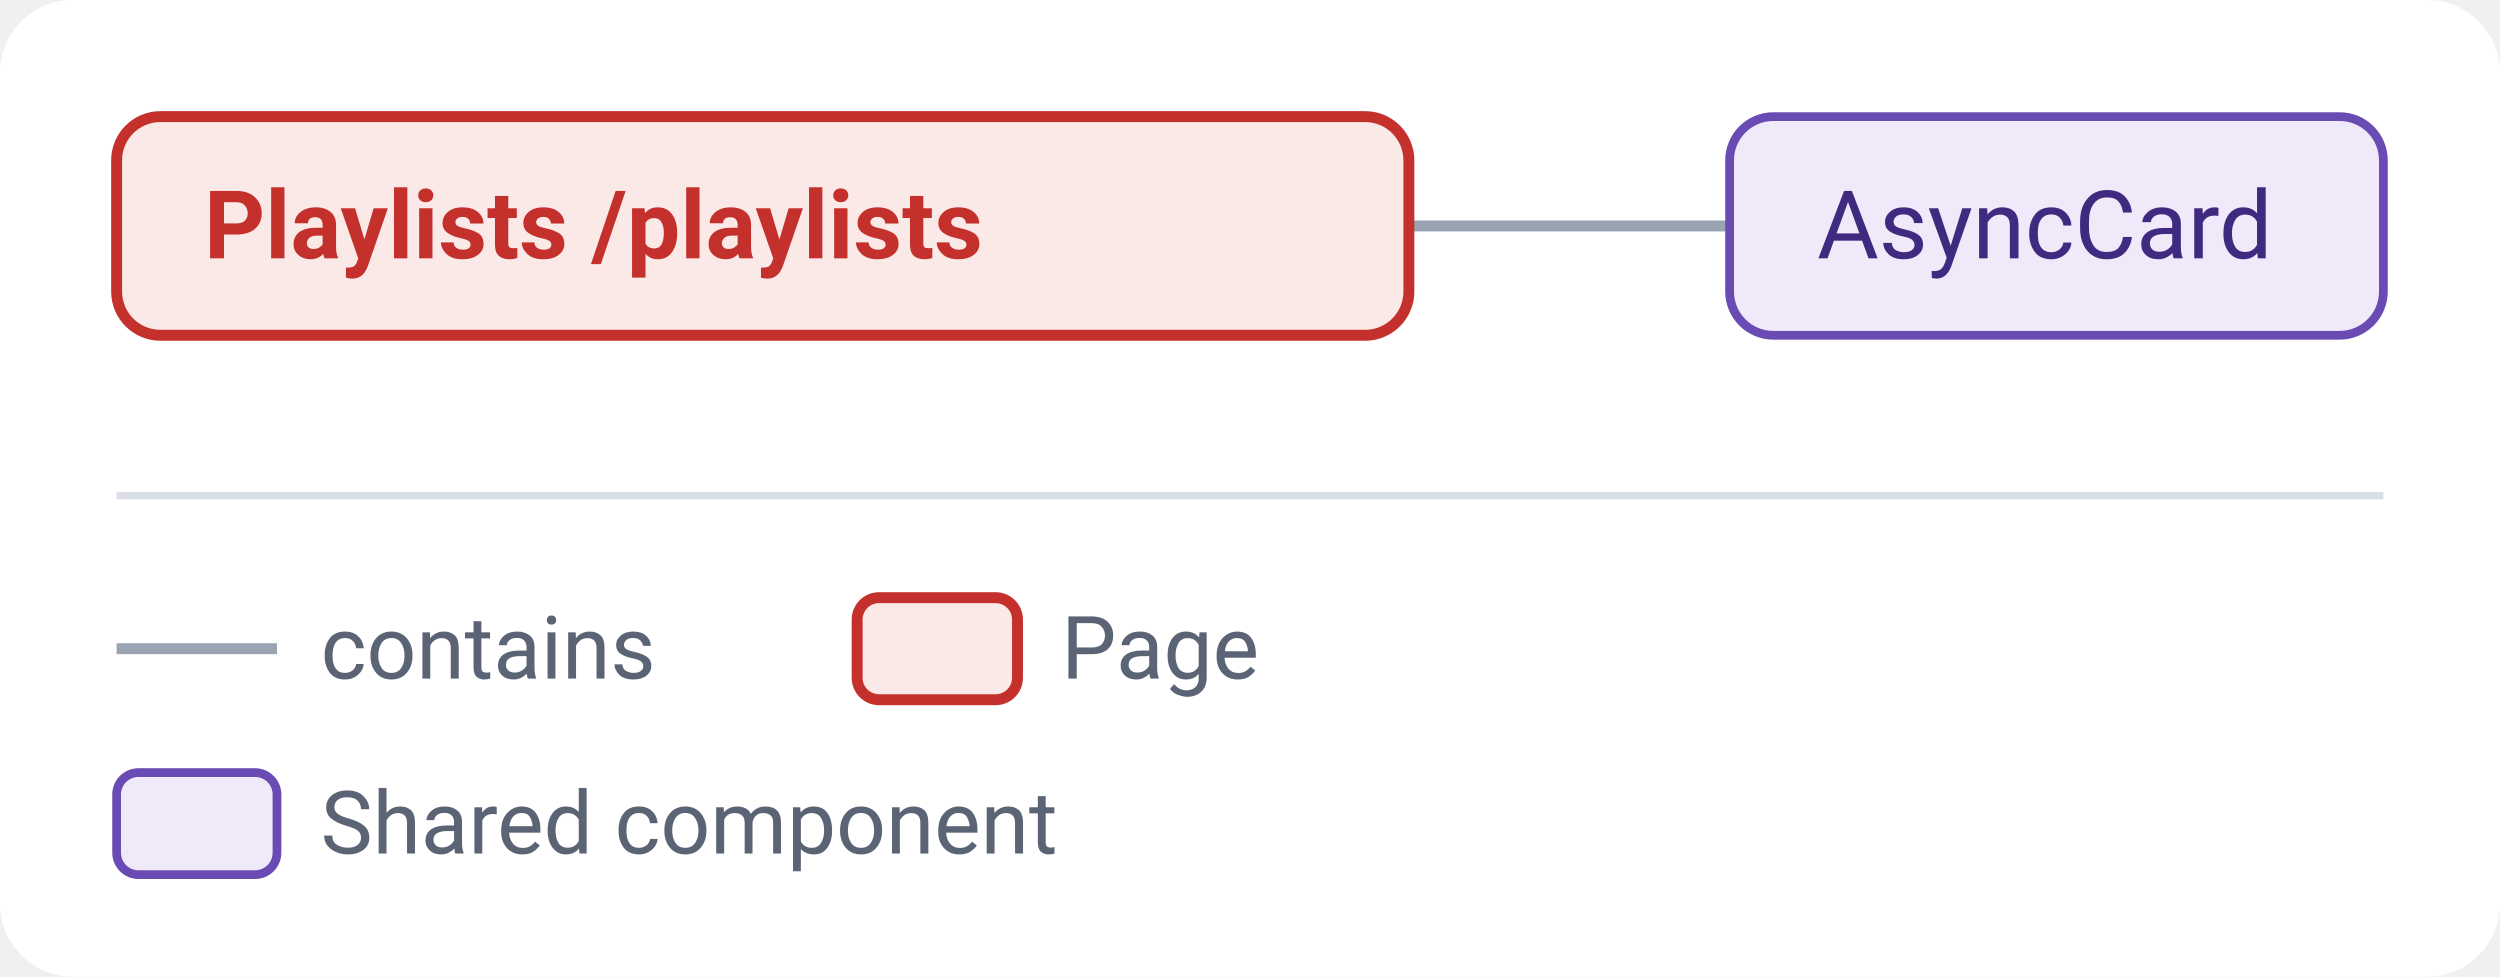
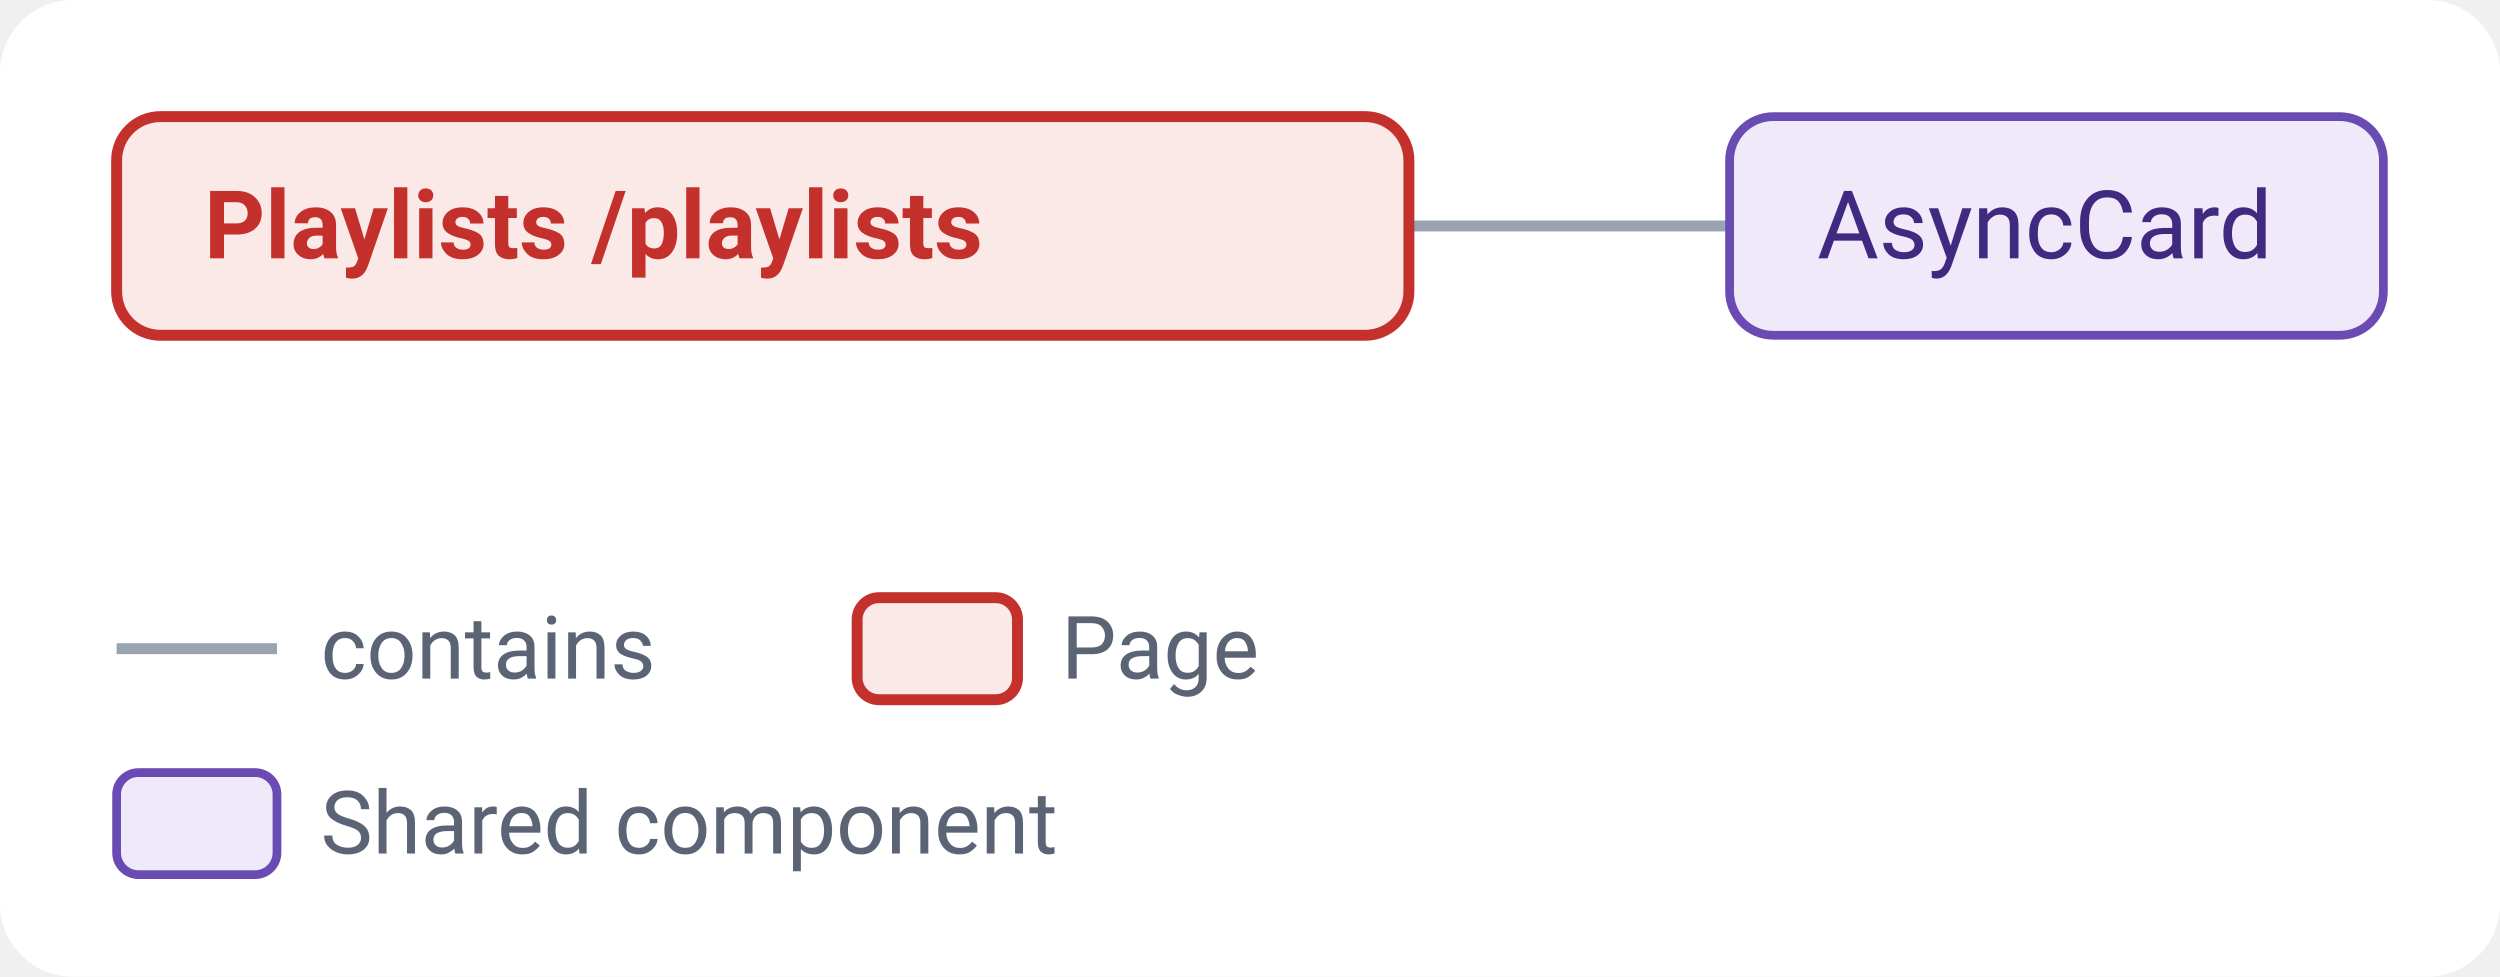
<svg xmlns="http://www.w3.org/2000/svg" width="343" height="134" viewBox="0 0 343 134" role="img" aria-label="Components on the Playlists page">
  <style>
  .bg { fill: #ffffff; }
  text { font-family: system-ui, -apple-system, "Segoe UI", Roboto, Arial, sans-serif; font-size: 13px; dominant-baseline: central; }
  .edge { fill: none; stroke: #9aa3b2; stroke-width: 1.5; }
  .page rect { fill: #fbe9e8; stroke: #c4302b; stroke-width: 1.5; }
  .page text { fill: #c4302b; font-weight: 700; }
  .tab rect { fill: #e6effa; stroke: #2f6fb3; stroke-width: 1.2; }
  .tab text { fill: #1f4f85; font-weight: 600; }
  .sub rect { fill: #f3f7fc; stroke: #7da3cf; stroke-width: 1; stroke-dasharray: 4 3; }
  .sub text { fill: #1f4f85; }
  .comp rect { fill: #efe9fa; stroke: #6a4bb3; stroke-width: 1.2; }
  .comp text { fill: #3f2a80; }
  .local rect { fill: #f0f2f5; stroke: #8a93a3; stroke-width: 1; stroke-dasharray: 4 3; }
  .local text { fill: #1c2330; font-style: italic; }
  @media (prefers-color-scheme: dark) {
    .bg { fill: #1a1f27; }
    .edge { stroke: #5b6475; }
    .page rect { fill: #3a1e1d; stroke: #ff6b63; } .page text { fill: #ff8a80; }
    .tab rect { fill: #1b2a3d; stroke: #7db3ef; } .tab text { fill: #a9cdf5; }
    .sub rect { fill: #17212e; stroke: #4f79a8; } .sub text { fill: #a9cdf5; }
    .comp rect { fill: #2a2340; stroke: #b9a2f5; } .comp text { fill: #d6c9fb; }
    .local rect { fill: #222833; stroke: #6b7486; } .local text { fill: #e6e9ef; }
  }
  .legend-text { font-size: 12px; fill: #5b6475; }
-   .legend-rule { stroke: #d9dee6; stroke-width: 1; }
-   @media (prefers-color-scheme: dark) { .legend-text { fill: #9aa3b2; } .legend-rule { stroke: #2f3744; } }
+   @media (prefers-color-scheme: dark) { .legend-text { fill: #9aa3b2; } }
</style>
  <rect class="bg" width="343" height="134" rx="10" />
  <path class="edge" d="M193.3,31.0 H215.3 V31.0 H237.3" />
  <g class="comp">
    <rect x="237.3" y="16.0" width="89.7" height="30" rx="6" />
    <text x="249.3" y="31.0">AsyncCard</text>
  </g>
  <g class="page">
    <rect x="16.0" y="16.0" width="177.3" height="30" rx="6" />
    <text x="28.0" y="31.0">Playlists  /playlists</text>
  </g>
-   <line class="legend-rule" x1="16" y1="68.0" x2="327.0" y2="68.0" />
  <path class="edge" d="M16.0,89.0 H38.0" />
  <text class="legend-text" x="44.0" y="89.0">contains</text>
  <g class="page">
    <rect x="117.6" y="82.0" width="22" height="14" rx="3" />
  </g>
  <text class="legend-text" x="145.6" y="89.0">Page</text>
  <g class="comp">
    <rect x="16.0" y="106.0" width="22" height="14" rx="3" />
  </g>
  <text class="legend-text" x="44.0" y="113.0">Shared component</text>
</svg>
